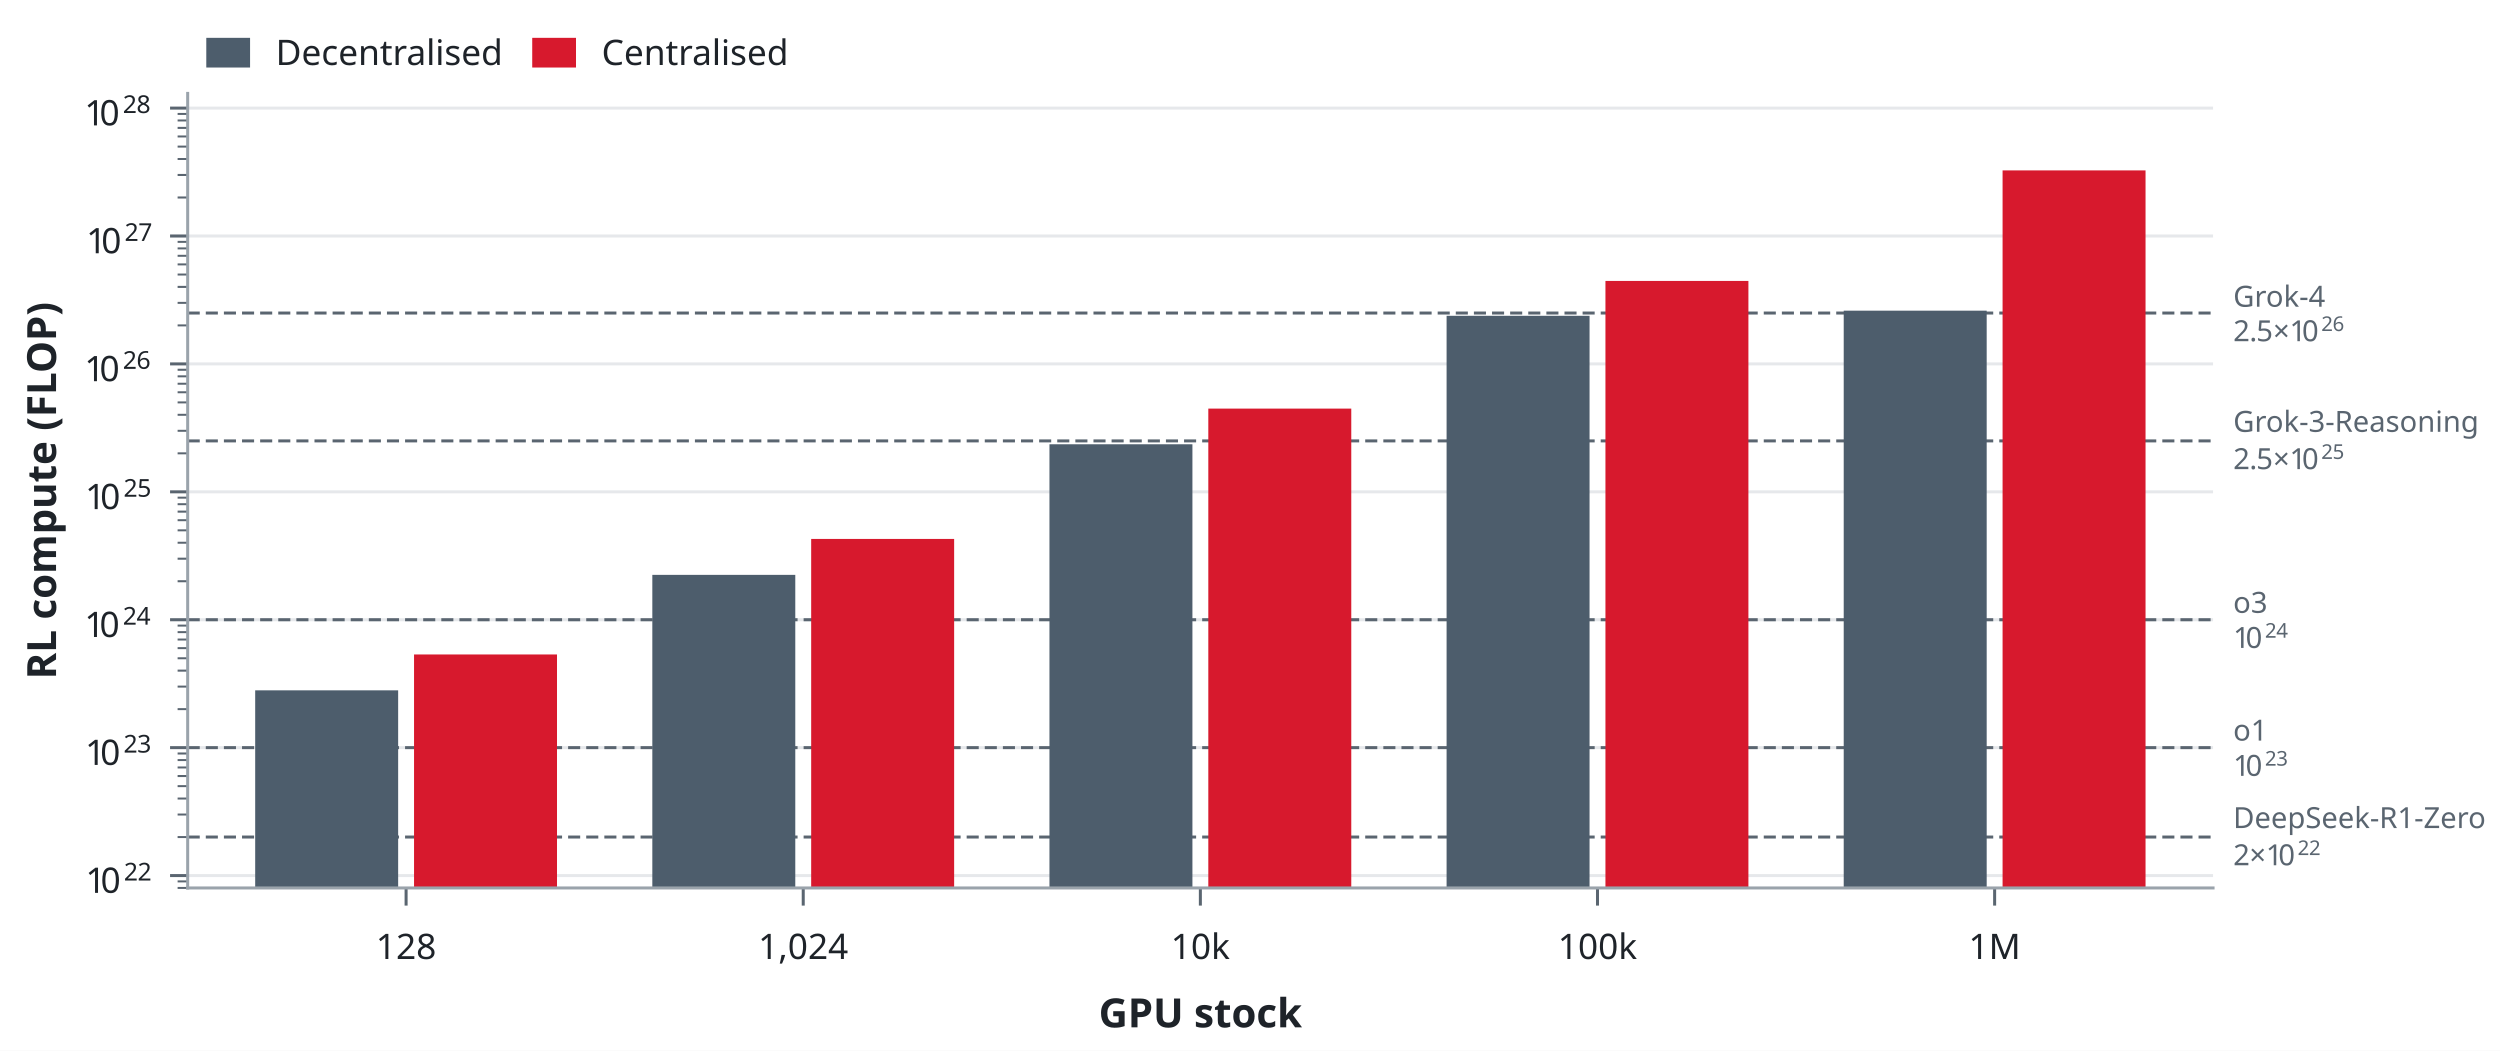
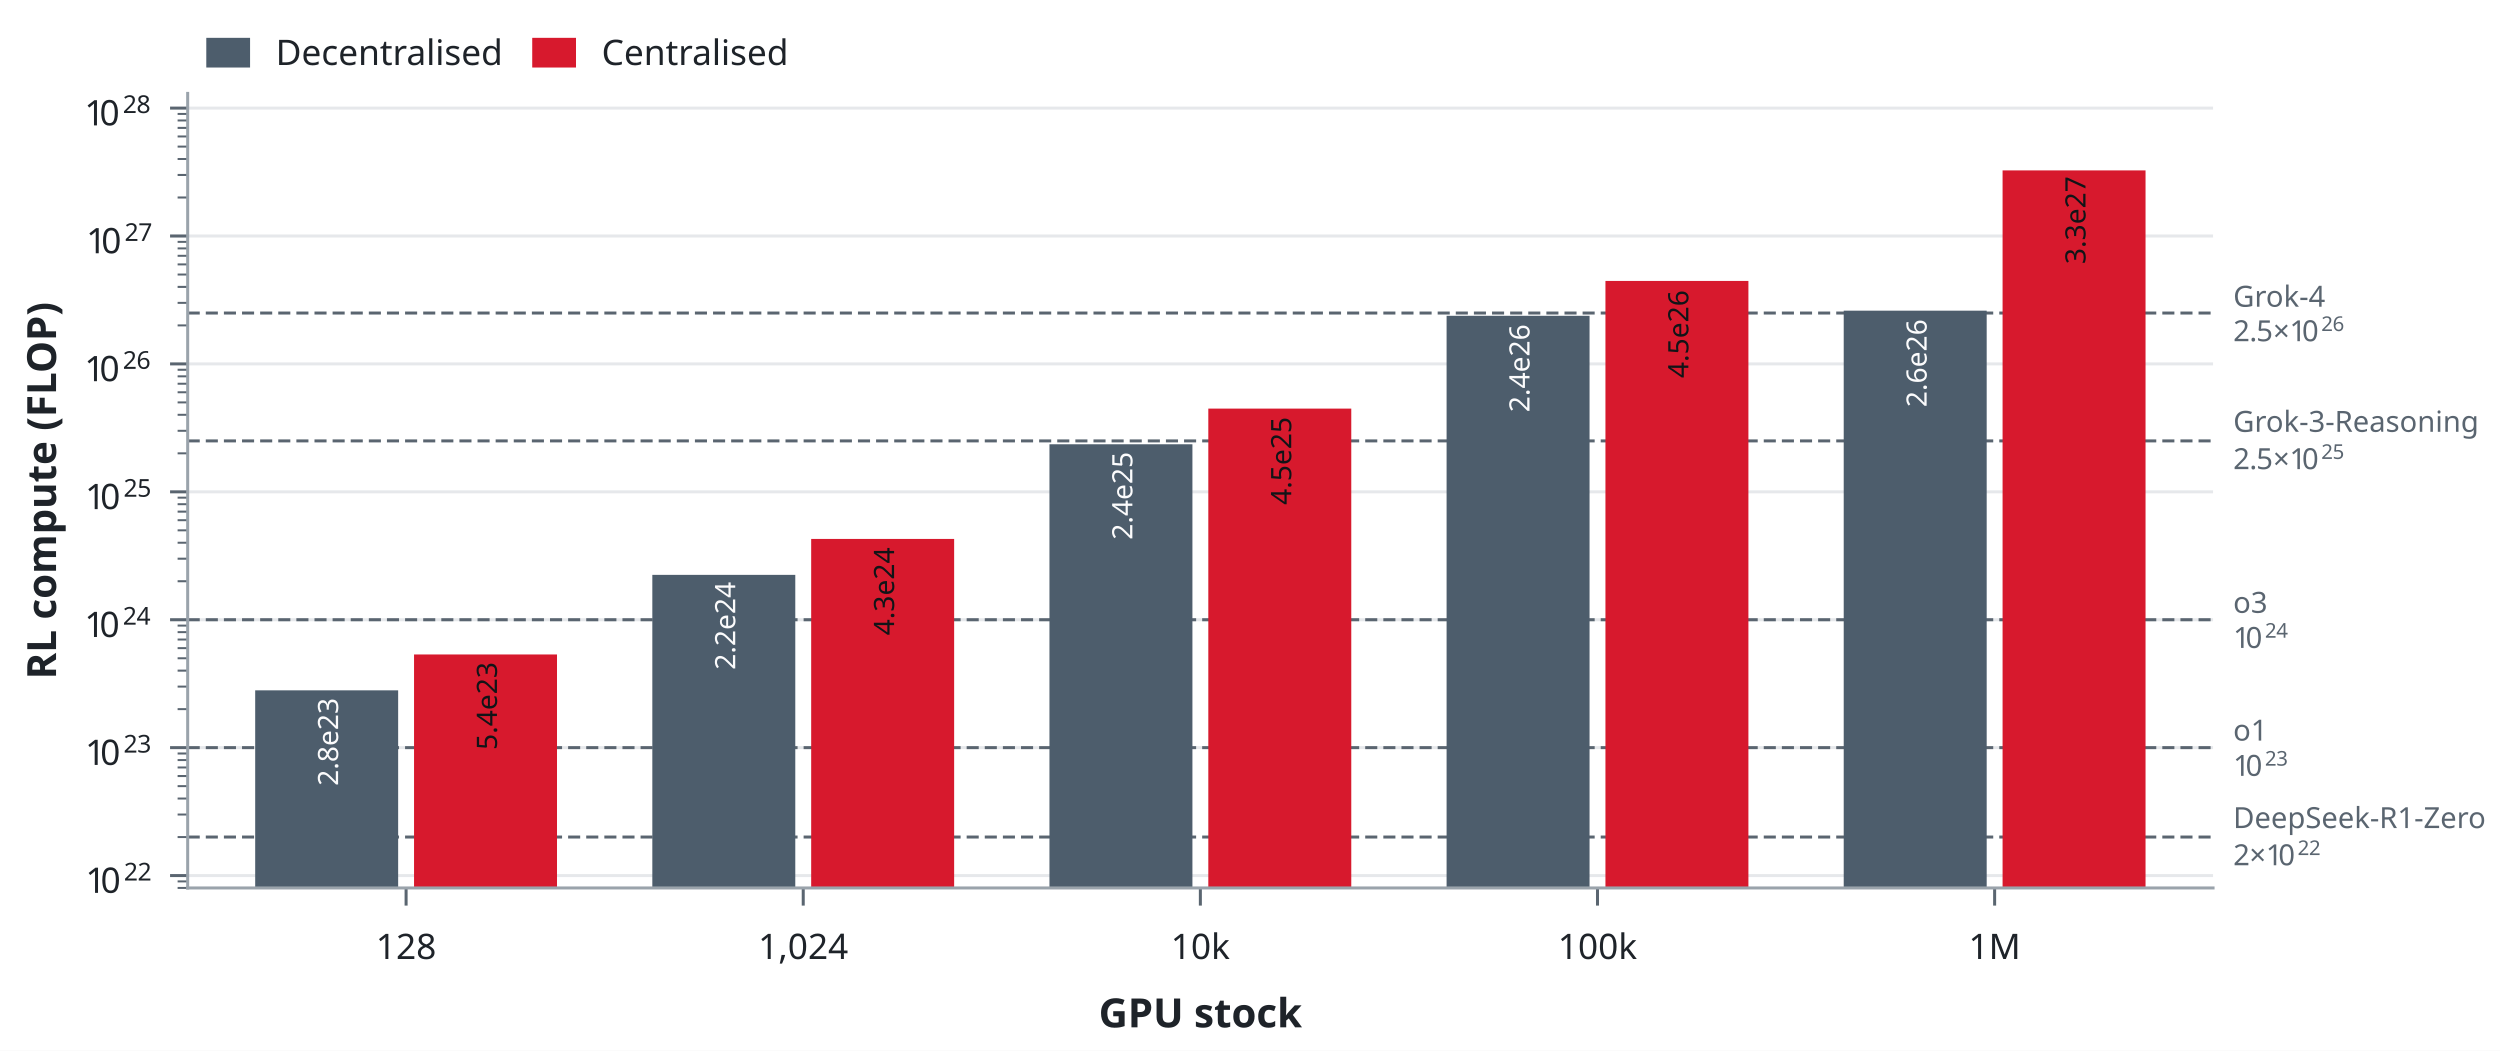
<svg xmlns="http://www.w3.org/2000/svg" xmlns:xlink="http://www.w3.org/1999/xlink" width="496.8pt" height="208.8pt" viewBox="0 0 496.8 208.8" version="1.1">
  <defs>
    <style type="text/css">*{stroke-linejoin: round; stroke-linecap: butt}</style>
  </defs>
  <g id="figure_1">
    <g id="patch_1">
      <path d="M 0 208.8  L 496.8 208.8  L 496.8 0  L 0 0  z " style="fill: #ffffff" />
    </g>
    <g id="axes_1">
      <g id="patch_2">
        <path d="M 37.294 176.455  L 439.778 176.455  L 439.778 18.561  L 37.294 18.561  z " style="fill: #ffffff" />
      </g>
      <g id="matplotlib.axis_1">
        <g id="xtick_1">
          <g id="line2d_1">
            <defs>
-               <path id="mcdc173c289" d="M 0 0  L 0 3.5  " style="stroke: #5a6570; stroke-width: 0.6" />
+               <path id="m041191e42d" d="M 0 0  L 0 3.5  " style="stroke: #5a6570; stroke-width: 0.6" />
            </defs>
            <g>
-               <use xlink:href="#mcdc173c289" x="80.699" y="176.455" style="fill: #5a6570; stroke: #5a6570; stroke-width: 0.6" />
+               <use xlink:href="#m041191e42d" x="80.699" y="176.455" style="fill: #5a6570; stroke: #5a6570; stroke-width: 0.6" />
            </g>
          </g>
          <g id="text_1">
            <text style="font-size: 7px; font-family: 'Commissioner'; text-anchor: middle; fill: #1e2329" x="80.699" y="190.574" transform="rotate(-0 80.69939 190.5738)">128</text>
          </g>
        </g>
        <g id="xtick_2">
          <g id="line2d_2">
            <g>
-               <use xlink:href="#mcdc173c289" x="159.618" y="176.455" style="fill: #5a6570; stroke: #5a6570; stroke-width: 0.6" />
+               <use xlink:href="#m041191e42d" x="159.618" y="176.455" style="fill: #5a6570; stroke: #5a6570; stroke-width: 0.6" />
            </g>
          </g>
          <g id="text_2">
            <text style="font-size: 7px; font-family: 'Commissioner'; text-anchor: middle; fill: #1e2329" x="159.618" y="190.574" transform="rotate(-0 159.6179 190.5738)">1,024</text>
          </g>
        </g>
        <g id="xtick_3">
          <g id="line2d_3">
            <g>
-               <use xlink:href="#mcdc173c289" x="238.536" y="176.455" style="fill: #5a6570; stroke: #5a6570; stroke-width: 0.6" />
+               <use xlink:href="#m041191e42d" x="238.536" y="176.455" style="fill: #5a6570; stroke: #5a6570; stroke-width: 0.6" />
            </g>
          </g>
          <g id="text_3">
            <text style="font-size: 7px; font-family: 'Commissioner'; text-anchor: middle; fill: #1e2329" x="238.536" y="190.574" transform="rotate(-0 238.5363 190.5738)">10k</text>
          </g>
        </g>
        <g id="xtick_4">
          <g id="line2d_4">
            <g>
-               <use xlink:href="#mcdc173c289" x="317.455" y="176.455" style="fill: #5a6570; stroke: #5a6570; stroke-width: 0.6" />
+               <use xlink:href="#m041191e42d" x="317.455" y="176.455" style="fill: #5a6570; stroke: #5a6570; stroke-width: 0.6" />
            </g>
          </g>
          <g id="text_4">
            <text style="font-size: 7px; font-family: 'Commissioner'; text-anchor: middle; fill: #1e2329" x="317.455" y="190.574" transform="rotate(-0 317.4548 190.5738)">100k</text>
          </g>
        </g>
        <g id="xtick_5">
          <g id="line2d_5">
            <g>
-               <use xlink:href="#mcdc173c289" x="396.373" y="176.455" style="fill: #5a6570; stroke: #5a6570; stroke-width: 0.6" />
+               <use xlink:href="#m041191e42d" x="396.373" y="176.455" style="fill: #5a6570; stroke: #5a6570; stroke-width: 0.6" />
            </g>
          </g>
          <g id="text_5">
            <text style="font-size: 7px; font-family: 'Commissioner'; text-anchor: middle; fill: #1e2329" x="396.373" y="190.574" transform="rotate(-0 396.3732 190.5738)">1M</text>
          </g>
        </g>
        <g id="text_6">
          <text style="font-weight: 600; font-size: 8px; font-family: 'Commissioner'; text-anchor: middle; fill: #1e2329" x="238.536" y="204.152" transform="rotate(-0 238.5363 204.1518)">GPU stock</text>
        </g>
      </g>
      <g id="matplotlib.axis_2">
        <g id="ytick_1">
          <g id="line2d_6">
-             <path d="M 37.294 173.991  L 439.778 173.991  " clip-path="url(#p02860ff32b)" style="fill: none; stroke: #e6e8eb; stroke-width: 0.6; stroke-linecap: square" />
+             <path d="M 37.294 173.991  L 439.778 173.991  " clip-path="url(#paea854c2e9)" style="fill: none; stroke: #e6e8eb; stroke-width: 0.6; stroke-linecap: square" />
          </g>
          <g id="line2d_7">
            <defs>
-               <path id="meb87b31a5f" d="M 0 0  L -3.5 0  " style="stroke: #5a6570; stroke-width: 0.6" />
+               <path id="mb589d0a893" d="M 0 0  L -3.5 0  " style="stroke: #5a6570; stroke-width: 0.6" />
            </defs>
            <g>
-               <use xlink:href="#meb87b31a5f" x="37.294" y="173.991" style="fill: #5a6570; stroke: #5a6570; stroke-width: 0.6" />
+               <use xlink:href="#mb589d0a893" x="37.294" y="173.991" style="fill: #5a6570; stroke: #5a6570; stroke-width: 0.6" />
            </g>
          </g>
          <g id="text_7">
            <g style="fill: #1e2329" transform="translate(16.99424 177.5509)">
              <text>
                <tspan x="0" y="-0.127" style="font-size: 7px; font-family: 'Commissioner'; fill: #1e2329">1</tspan>
                <tspan x="2.992" y="-0.127" style="font-size: 7px; font-family: 'Commissioner'; fill: #1e2329">0</tspan>
                <tspan x="7.621" y="-2.577" style="font-size: 4.9px; font-family: 'Commissioner'; fill: #1e2329">2</tspan>
                <tspan x="10.338" y="-2.577" style="font-size: 4.9px; font-family: 'Commissioner'; fill: #1e2329">2</tspan>
              </text>
            </g>
          </g>
        </g>
        <g id="ytick_2">
          <g id="line2d_8">
-             <path d="M 37.294 148.573  L 439.778 148.573  " clip-path="url(#p02860ff32b)" style="fill: none; stroke: #e6e8eb; stroke-width: 0.6; stroke-linecap: square" />
+             <path d="M 37.294 148.573  L 439.778 148.573  " clip-path="url(#paea854c2e9)" style="fill: none; stroke: #e6e8eb; stroke-width: 0.6; stroke-linecap: square" />
          </g>
          <g id="line2d_9">
            <g>
-               <use xlink:href="#meb87b31a5f" x="37.294" y="148.573" style="fill: #5a6570; stroke: #5a6570; stroke-width: 0.6" />
+               <use xlink:href="#mb589d0a893" x="37.294" y="148.573" style="fill: #5a6570; stroke: #5a6570; stroke-width: 0.6" />
            </g>
          </g>
          <g id="text_8">
            <g style="fill: #1e2329" transform="translate(16.92424 152.1322)">
              <text>
                <tspan x="0" y="-0.127" style="font-size: 7px; font-family: 'Commissioner'; fill: #1e2329">1</tspan>
                <tspan x="2.992" y="-0.127" style="font-size: 7px; font-family: 'Commissioner'; fill: #1e2329">0</tspan>
                <tspan x="7.621" y="-2.577" style="font-size: 4.9px; font-family: 'Commissioner'; fill: #1e2329">2</tspan>
                <tspan x="10.338" y="-2.577" style="font-size: 4.9px; font-family: 'Commissioner'; fill: #1e2329">3</tspan>
              </text>
            </g>
          </g>
        </g>
        <g id="ytick_3">
          <g id="line2d_10">
-             <path d="M 37.294 123.154  L 439.778 123.154  " clip-path="url(#p02860ff32b)" style="fill: none; stroke: #e6e8eb; stroke-width: 0.6; stroke-linecap: square" />
+             <path d="M 37.294 123.154  L 439.778 123.154  " clip-path="url(#paea854c2e9)" style="fill: none; stroke: #e6e8eb; stroke-width: 0.6; stroke-linecap: square" />
          </g>
          <g id="line2d_11">
            <g>
-               <use xlink:href="#meb87b31a5f" x="37.294" y="123.154" style="fill: #5a6570; stroke: #5a6570; stroke-width: 0.6" />
+               <use xlink:href="#mb589d0a893" x="37.294" y="123.154" style="fill: #5a6570; stroke: #5a6570; stroke-width: 0.6" />
            </g>
          </g>
          <g id="text_9">
            <g style="fill: #1e2329" transform="translate(16.78424 126.7135)">
              <text>
                <tspan x="0" y="-0.127" style="font-size: 7px; font-family: 'Commissioner'; fill: #1e2329">1</tspan>
                <tspan x="2.992" y="-0.127" style="font-size: 7px; font-family: 'Commissioner'; fill: #1e2329">0</tspan>
                <tspan x="7.621" y="-2.577" style="font-size: 4.9px; font-family: 'Commissioner'; fill: #1e2329">2</tspan>
                <tspan x="10.338" y="-2.577" style="font-size: 4.9px; font-family: 'Commissioner'; fill: #1e2329">4</tspan>
              </text>
            </g>
          </g>
        </g>
        <g id="ytick_4">
          <g id="line2d_12">
-             <path d="M 37.294 97.735  L 439.778 97.735  " clip-path="url(#p02860ff32b)" style="fill: none; stroke: #e6e8eb; stroke-width: 0.6; stroke-linecap: square" />
+             <path d="M 37.294 97.735  L 439.778 97.735  " clip-path="url(#paea854c2e9)" style="fill: none; stroke: #e6e8eb; stroke-width: 0.6; stroke-linecap: square" />
          </g>
          <g id="line2d_13">
            <g>
-               <use xlink:href="#meb87b31a5f" x="37.294" y="97.735" style="fill: #5a6570; stroke: #5a6570; stroke-width: 0.6" />
+               <use xlink:href="#mb589d0a893" x="37.294" y="97.735" style="fill: #5a6570; stroke: #5a6570; stroke-width: 0.6" />
            </g>
          </g>
          <g id="text_10">
            <g style="fill: #1e2329" transform="translate(16.92424 101.2947)">
              <text>
                <tspan x="0" y="-0.127" style="font-size: 7px; font-family: 'Commissioner'; fill: #1e2329">1</tspan>
                <tspan x="2.992" y="-0.127" style="font-size: 7px; font-family: 'Commissioner'; fill: #1e2329">0</tspan>
                <tspan x="7.621" y="-2.577" style="font-size: 4.9px; font-family: 'Commissioner'; fill: #1e2329">2</tspan>
                <tspan x="10.338" y="-2.577" style="font-size: 4.9px; font-family: 'Commissioner'; fill: #1e2329">5</tspan>
              </text>
            </g>
          </g>
        </g>
        <g id="ytick_5">
          <g id="line2d_14">
-             <path d="M 37.294 72.317  L 439.778 72.317  " clip-path="url(#p02860ff32b)" style="fill: none; stroke: #e6e8eb; stroke-width: 0.6; stroke-linecap: square" />
+             <path d="M 37.294 72.317  L 439.778 72.317  " clip-path="url(#paea854c2e9)" style="fill: none; stroke: #e6e8eb; stroke-width: 0.6; stroke-linecap: square" />
          </g>
          <g id="line2d_15">
            <g>
-               <use xlink:href="#meb87b31a5f" x="37.294" y="72.317" style="fill: #5a6570; stroke: #5a6570; stroke-width: 0.6" />
+               <use xlink:href="#mb589d0a893" x="37.294" y="72.317" style="fill: #5a6570; stroke: #5a6570; stroke-width: 0.6" />
            </g>
          </g>
          <g id="text_11">
            <g style="fill: #1e2329" transform="translate(16.78424 75.87602)">
              <text>
                <tspan x="0" y="-0.127" style="font-size: 7px; font-family: 'Commissioner'; fill: #1e2329">1</tspan>
                <tspan x="2.992" y="-0.127" style="font-size: 7px; font-family: 'Commissioner'; fill: #1e2329">0</tspan>
                <tspan x="7.621" y="-2.577" style="font-size: 4.9px; font-family: 'Commissioner'; fill: #1e2329">2</tspan>
                <tspan x="10.338" y="-2.577" style="font-size: 4.9px; font-family: 'Commissioner'; fill: #1e2329">6</tspan>
              </text>
            </g>
          </g>
        </g>
        <g id="ytick_6">
          <g id="line2d_16">
-             <path d="M 37.294 46.898  L 439.778 46.898  " clip-path="url(#p02860ff32b)" style="fill: none; stroke: #e6e8eb; stroke-width: 0.6; stroke-linecap: square" />
+             <path d="M 37.294 46.898  L 439.778 46.898  " clip-path="url(#paea854c2e9)" style="fill: none; stroke: #e6e8eb; stroke-width: 0.6; stroke-linecap: square" />
          </g>
          <g id="line2d_17">
            <g>
-               <use xlink:href="#meb87b31a5f" x="37.294" y="46.898" style="fill: #5a6570; stroke: #5a6570; stroke-width: 0.6" />
+               <use xlink:href="#mb589d0a893" x="37.294" y="46.898" style="fill: #5a6570; stroke: #5a6570; stroke-width: 0.6" />
            </g>
          </g>
          <g id="text_12">
            <g style="fill: #1e2329" transform="translate(17.13424 50.45729)">
              <text>
                <tspan x="0" y="-0.127" style="font-size: 7px; font-family: 'Commissioner'; fill: #1e2329">1</tspan>
                <tspan x="2.992" y="-0.127" style="font-size: 7px; font-family: 'Commissioner'; fill: #1e2329">0</tspan>
                <tspan x="7.621" y="-2.577" style="font-size: 4.9px; font-family: 'Commissioner'; fill: #1e2329">2</tspan>
                <tspan x="10.338" y="-2.577" style="font-size: 4.9px; font-family: 'Commissioner'; fill: #1e2329">7</tspan>
              </text>
            </g>
          </g>
        </g>
        <g id="ytick_7">
          <g id="line2d_18">
-             <path d="M 37.294 21.479  L 439.778 21.479  " clip-path="url(#p02860ff32b)" style="fill: none; stroke: #e6e8eb; stroke-width: 0.6; stroke-linecap: square" />
+             <path d="M 37.294 21.479  L 439.778 21.479  " clip-path="url(#paea854c2e9)" style="fill: none; stroke: #e6e8eb; stroke-width: 0.6; stroke-linecap: square" />
          </g>
          <g id="line2d_19">
            <g>
-               <use xlink:href="#meb87b31a5f" x="37.294" y="21.479" style="fill: #5a6570; stroke: #5a6570; stroke-width: 0.6" />
+               <use xlink:href="#mb589d0a893" x="37.294" y="21.479" style="fill: #5a6570; stroke: #5a6570; stroke-width: 0.6" />
            </g>
          </g>
          <g id="text_13">
            <g style="fill: #1e2329" transform="translate(16.78424 25.03857)">
              <text>
                <tspan x="0" y="-0.127" style="font-size: 7px; font-family: 'Commissioner'; fill: #1e2329">1</tspan>
                <tspan x="2.992" y="-0.127" style="font-size: 7px; font-family: 'Commissioner'; fill: #1e2329">0</tspan>
                <tspan x="7.621" y="-2.577" style="font-size: 4.9px; font-family: 'Commissioner'; fill: #1e2329">2</tspan>
                <tspan x="10.338" y="-2.577" style="font-size: 4.9px; font-family: 'Commissioner'; fill: #1e2329">8</tspan>
              </text>
            </g>
          </g>
        </g>
        <g id="ytick_8">
          <g id="line2d_20">
            <defs>
-               <path id="m995009074b" d="M 0 0  L -2 0  " style="stroke: #5a6570; stroke-width: 0.4" />
+               <path id="m2e34b2e424" d="M 0 0  L -2 0  " style="stroke: #5a6570; stroke-width: 0.4" />
            </defs>
            <g>
-               <use xlink:href="#m995009074b" x="37.294" y="176.455" style="fill: #5a6570; stroke: #5a6570; stroke-width: 0.4" />
+               <use xlink:href="#m2e34b2e424" x="37.294" y="176.455" style="fill: #5a6570; stroke: #5a6570; stroke-width: 0.4" />
            </g>
          </g>
        </g>
        <g id="ytick_9">
          <g id="line2d_21">
            <g>
-               <use xlink:href="#m995009074b" x="37.294" y="175.155" style="fill: #5a6570; stroke: #5a6570; stroke-width: 0.4" />
+               <use xlink:href="#m2e34b2e424" x="37.294" y="175.155" style="fill: #5a6570; stroke: #5a6570; stroke-width: 0.4" />
            </g>
          </g>
        </g>
        <g id="ytick_10">
          <g id="line2d_22">
            <g>
-               <use xlink:href="#m995009074b" x="37.294" y="166.34" style="fill: #5a6570; stroke: #5a6570; stroke-width: 0.4" />
+               <use xlink:href="#m2e34b2e424" x="37.294" y="166.34" style="fill: #5a6570; stroke: #5a6570; stroke-width: 0.4" />
            </g>
          </g>
        </g>
        <g id="ytick_11">
          <g id="line2d_23">
            <g>
-               <use xlink:href="#m995009074b" x="37.294" y="161.864" style="fill: #5a6570; stroke: #5a6570; stroke-width: 0.4" />
+               <use xlink:href="#m2e34b2e424" x="37.294" y="161.864" style="fill: #5a6570; stroke: #5a6570; stroke-width: 0.4" />
            </g>
          </g>
        </g>
        <g id="ytick_12">
          <g id="line2d_24">
            <g>
-               <use xlink:href="#m995009074b" x="37.294" y="158.688" style="fill: #5a6570; stroke: #5a6570; stroke-width: 0.4" />
+               <use xlink:href="#m2e34b2e424" x="37.294" y="158.688" style="fill: #5a6570; stroke: #5a6570; stroke-width: 0.4" />
            </g>
          </g>
        </g>
        <g id="ytick_13">
          <g id="line2d_25">
            <g>
-               <use xlink:href="#m995009074b" x="37.294" y="156.225" style="fill: #5a6570; stroke: #5a6570; stroke-width: 0.4" />
+               <use xlink:href="#m2e34b2e424" x="37.294" y="156.225" style="fill: #5a6570; stroke: #5a6570; stroke-width: 0.4" />
            </g>
          </g>
        </g>
        <g id="ytick_14">
          <g id="line2d_26">
            <g>
-               <use xlink:href="#m995009074b" x="37.294" y="154.212" style="fill: #5a6570; stroke: #5a6570; stroke-width: 0.4" />
+               <use xlink:href="#m2e34b2e424" x="37.294" y="154.212" style="fill: #5a6570; stroke: #5a6570; stroke-width: 0.4" />
            </g>
          </g>
        </g>
        <g id="ytick_15">
          <g id="line2d_27">
            <g>
-               <use xlink:href="#m995009074b" x="37.294" y="152.51" style="fill: #5a6570; stroke: #5a6570; stroke-width: 0.4" />
+               <use xlink:href="#m2e34b2e424" x="37.294" y="152.51" style="fill: #5a6570; stroke: #5a6570; stroke-width: 0.4" />
            </g>
          </g>
        </g>
        <g id="ytick_16">
          <g id="line2d_28">
            <g>
-               <use xlink:href="#m995009074b" x="37.294" y="151.036" style="fill: #5a6570; stroke: #5a6570; stroke-width: 0.4" />
+               <use xlink:href="#m2e34b2e424" x="37.294" y="151.036" style="fill: #5a6570; stroke: #5a6570; stroke-width: 0.4" />
            </g>
          </g>
        </g>
        <g id="ytick_17">
          <g id="line2d_29">
            <g>
-               <use xlink:href="#m995009074b" x="37.294" y="149.736" style="fill: #5a6570; stroke: #5a6570; stroke-width: 0.4" />
+               <use xlink:href="#m2e34b2e424" x="37.294" y="149.736" style="fill: #5a6570; stroke: #5a6570; stroke-width: 0.4" />
            </g>
          </g>
        </g>
        <g id="ytick_18">
          <g id="line2d_30">
            <g>
-               <use xlink:href="#m995009074b" x="37.294" y="140.921" style="fill: #5a6570; stroke: #5a6570; stroke-width: 0.4" />
+               <use xlink:href="#m2e34b2e424" x="37.294" y="140.921" style="fill: #5a6570; stroke: #5a6570; stroke-width: 0.4" />
            </g>
          </g>
        </g>
        <g id="ytick_19">
          <g id="line2d_31">
            <g>
-               <use xlink:href="#m995009074b" x="37.294" y="136.445" style="fill: #5a6570; stroke: #5a6570; stroke-width: 0.4" />
+               <use xlink:href="#m2e34b2e424" x="37.294" y="136.445" style="fill: #5a6570; stroke: #5a6570; stroke-width: 0.4" />
            </g>
          </g>
        </g>
        <g id="ytick_20">
          <g id="line2d_32">
            <g>
-               <use xlink:href="#m995009074b" x="37.294" y="133.269" style="fill: #5a6570; stroke: #5a6570; stroke-width: 0.4" />
+               <use xlink:href="#m2e34b2e424" x="37.294" y="133.269" style="fill: #5a6570; stroke: #5a6570; stroke-width: 0.4" />
            </g>
          </g>
        </g>
        <g id="ytick_21">
          <g id="line2d_33">
            <g>
-               <use xlink:href="#m995009074b" x="37.294" y="130.806" style="fill: #5a6570; stroke: #5a6570; stroke-width: 0.4" />
+               <use xlink:href="#m2e34b2e424" x="37.294" y="130.806" style="fill: #5a6570; stroke: #5a6570; stroke-width: 0.4" />
            </g>
          </g>
        </g>
        <g id="ytick_22">
          <g id="line2d_34">
            <g>
-               <use xlink:href="#m995009074b" x="37.294" y="128.793" style="fill: #5a6570; stroke: #5a6570; stroke-width: 0.4" />
+               <use xlink:href="#m2e34b2e424" x="37.294" y="128.793" style="fill: #5a6570; stroke: #5a6570; stroke-width: 0.4" />
            </g>
          </g>
        </g>
        <g id="ytick_23">
          <g id="line2d_35">
            <g>
-               <use xlink:href="#m995009074b" x="37.294" y="127.091" style="fill: #5a6570; stroke: #5a6570; stroke-width: 0.4" />
+               <use xlink:href="#m2e34b2e424" x="37.294" y="127.091" style="fill: #5a6570; stroke: #5a6570; stroke-width: 0.4" />
            </g>
          </g>
        </g>
        <g id="ytick_24">
          <g id="line2d_36">
            <g>
-               <use xlink:href="#m995009074b" x="37.294" y="125.617" style="fill: #5a6570; stroke: #5a6570; stroke-width: 0.4" />
+               <use xlink:href="#m2e34b2e424" x="37.294" y="125.617" style="fill: #5a6570; stroke: #5a6570; stroke-width: 0.4" />
            </g>
          </g>
        </g>
        <g id="ytick_25">
          <g id="line2d_37">
            <g>
-               <use xlink:href="#m995009074b" x="37.294" y="124.317" style="fill: #5a6570; stroke: #5a6570; stroke-width: 0.4" />
+               <use xlink:href="#m2e34b2e424" x="37.294" y="124.317" style="fill: #5a6570; stroke: #5a6570; stroke-width: 0.4" />
            </g>
          </g>
        </g>
        <g id="ytick_26">
          <g id="line2d_38">
            <g>
-               <use xlink:href="#m995009074b" x="37.294" y="115.502" style="fill: #5a6570; stroke: #5a6570; stroke-width: 0.4" />
+               <use xlink:href="#m2e34b2e424" x="37.294" y="115.502" style="fill: #5a6570; stroke: #5a6570; stroke-width: 0.4" />
            </g>
          </g>
        </g>
        <g id="ytick_27">
          <g id="line2d_39">
            <g>
-               <use xlink:href="#m995009074b" x="37.294" y="111.026" style="fill: #5a6570; stroke: #5a6570; stroke-width: 0.4" />
+               <use xlink:href="#m2e34b2e424" x="37.294" y="111.026" style="fill: #5a6570; stroke: #5a6570; stroke-width: 0.4" />
            </g>
          </g>
        </g>
        <g id="ytick_28">
          <g id="line2d_40">
            <g>
-               <use xlink:href="#m995009074b" x="37.294" y="107.85" style="fill: #5a6570; stroke: #5a6570; stroke-width: 0.4" />
+               <use xlink:href="#m2e34b2e424" x="37.294" y="107.85" style="fill: #5a6570; stroke: #5a6570; stroke-width: 0.4" />
            </g>
          </g>
        </g>
        <g id="ytick_29">
          <g id="line2d_41">
            <g>
-               <use xlink:href="#m995009074b" x="37.294" y="105.387" style="fill: #5a6570; stroke: #5a6570; stroke-width: 0.4" />
+               <use xlink:href="#m2e34b2e424" x="37.294" y="105.387" style="fill: #5a6570; stroke: #5a6570; stroke-width: 0.4" />
            </g>
          </g>
        </g>
        <g id="ytick_30">
          <g id="line2d_42">
            <g>
-               <use xlink:href="#m995009074b" x="37.294" y="103.374" style="fill: #5a6570; stroke: #5a6570; stroke-width: 0.4" />
+               <use xlink:href="#m2e34b2e424" x="37.294" y="103.374" style="fill: #5a6570; stroke: #5a6570; stroke-width: 0.4" />
            </g>
          </g>
        </g>
        <g id="ytick_31">
          <g id="line2d_43">
            <g>
-               <use xlink:href="#m995009074b" x="37.294" y="101.673" style="fill: #5a6570; stroke: #5a6570; stroke-width: 0.4" />
+               <use xlink:href="#m2e34b2e424" x="37.294" y="101.673" style="fill: #5a6570; stroke: #5a6570; stroke-width: 0.4" />
            </g>
          </g>
        </g>
        <g id="ytick_32">
          <g id="line2d_44">
            <g>
-               <use xlink:href="#m995009074b" x="37.294" y="100.199" style="fill: #5a6570; stroke: #5a6570; stroke-width: 0.4" />
+               <use xlink:href="#m2e34b2e424" x="37.294" y="100.199" style="fill: #5a6570; stroke: #5a6570; stroke-width: 0.4" />
            </g>
          </g>
        </g>
        <g id="ytick_33">
          <g id="line2d_45">
            <g>
-               <use xlink:href="#m995009074b" x="37.294" y="98.898" style="fill: #5a6570; stroke: #5a6570; stroke-width: 0.4" />
+               <use xlink:href="#m2e34b2e424" x="37.294" y="98.898" style="fill: #5a6570; stroke: #5a6570; stroke-width: 0.4" />
            </g>
          </g>
        </g>
        <g id="ytick_34">
          <g id="line2d_46">
            <g>
-               <use xlink:href="#m995009074b" x="37.294" y="90.083" style="fill: #5a6570; stroke: #5a6570; stroke-width: 0.4" />
+               <use xlink:href="#m2e34b2e424" x="37.294" y="90.083" style="fill: #5a6570; stroke: #5a6570; stroke-width: 0.4" />
            </g>
          </g>
        </g>
        <g id="ytick_35">
          <g id="line2d_47">
            <g>
-               <use xlink:href="#m995009074b" x="37.294" y="85.607" style="fill: #5a6570; stroke: #5a6570; stroke-width: 0.4" />
+               <use xlink:href="#m2e34b2e424" x="37.294" y="85.607" style="fill: #5a6570; stroke: #5a6570; stroke-width: 0.4" />
            </g>
          </g>
        </g>
        <g id="ytick_36">
          <g id="line2d_48">
            <g>
-               <use xlink:href="#m995009074b" x="37.294" y="82.432" style="fill: #5a6570; stroke: #5a6570; stroke-width: 0.4" />
+               <use xlink:href="#m2e34b2e424" x="37.294" y="82.432" style="fill: #5a6570; stroke: #5a6570; stroke-width: 0.4" />
            </g>
          </g>
        </g>
        <g id="ytick_37">
          <g id="line2d_49">
            <g>
-               <use xlink:href="#m995009074b" x="37.294" y="79.968" style="fill: #5a6570; stroke: #5a6570; stroke-width: 0.4" />
+               <use xlink:href="#m2e34b2e424" x="37.294" y="79.968" style="fill: #5a6570; stroke: #5a6570; stroke-width: 0.4" />
            </g>
          </g>
        </g>
        <g id="ytick_38">
          <g id="line2d_50">
            <g>
-               <use xlink:href="#m995009074b" x="37.294" y="77.956" style="fill: #5a6570; stroke: #5a6570; stroke-width: 0.4" />
+               <use xlink:href="#m2e34b2e424" x="37.294" y="77.956" style="fill: #5a6570; stroke: #5a6570; stroke-width: 0.4" />
            </g>
          </g>
        </g>
        <g id="ytick_39">
          <g id="line2d_51">
            <g>
-               <use xlink:href="#m995009074b" x="37.294" y="76.254" style="fill: #5a6570; stroke: #5a6570; stroke-width: 0.4" />
+               <use xlink:href="#m2e34b2e424" x="37.294" y="76.254" style="fill: #5a6570; stroke: #5a6570; stroke-width: 0.4" />
            </g>
          </g>
        </g>
        <g id="ytick_40">
          <g id="line2d_52">
            <g>
-               <use xlink:href="#m995009074b" x="37.294" y="74.78" style="fill: #5a6570; stroke: #5a6570; stroke-width: 0.4" />
+               <use xlink:href="#m2e34b2e424" x="37.294" y="74.78" style="fill: #5a6570; stroke: #5a6570; stroke-width: 0.4" />
            </g>
          </g>
        </g>
        <g id="ytick_41">
          <g id="line2d_53">
            <g>
-               <use xlink:href="#m995009074b" x="37.294" y="73.48" style="fill: #5a6570; stroke: #5a6570; stroke-width: 0.4" />
+               <use xlink:href="#m2e34b2e424" x="37.294" y="73.48" style="fill: #5a6570; stroke: #5a6570; stroke-width: 0.4" />
            </g>
          </g>
        </g>
        <g id="ytick_42">
          <g id="line2d_54">
            <g>
-               <use xlink:href="#m995009074b" x="37.294" y="64.665" style="fill: #5a6570; stroke: #5a6570; stroke-width: 0.4" />
+               <use xlink:href="#m2e34b2e424" x="37.294" y="64.665" style="fill: #5a6570; stroke: #5a6570; stroke-width: 0.4" />
            </g>
          </g>
        </g>
        <g id="ytick_43">
          <g id="line2d_55">
            <g>
-               <use xlink:href="#m995009074b" x="37.294" y="60.189" style="fill: #5a6570; stroke: #5a6570; stroke-width: 0.4" />
+               <use xlink:href="#m2e34b2e424" x="37.294" y="60.189" style="fill: #5a6570; stroke: #5a6570; stroke-width: 0.4" />
            </g>
          </g>
        </g>
        <g id="ytick_44">
          <g id="line2d_56">
            <g>
-               <use xlink:href="#m995009074b" x="37.294" y="57.013" style="fill: #5a6570; stroke: #5a6570; stroke-width: 0.4" />
+               <use xlink:href="#m2e34b2e424" x="37.294" y="57.013" style="fill: #5a6570; stroke: #5a6570; stroke-width: 0.4" />
            </g>
          </g>
        </g>
        <g id="ytick_45">
          <g id="line2d_57">
            <g>
-               <use xlink:href="#m995009074b" x="37.294" y="54.55" style="fill: #5a6570; stroke: #5a6570; stroke-width: 0.4" />
+               <use xlink:href="#m2e34b2e424" x="37.294" y="54.55" style="fill: #5a6570; stroke: #5a6570; stroke-width: 0.4" />
            </g>
          </g>
        </g>
        <g id="ytick_46">
          <g id="line2d_58">
            <g>
-               <use xlink:href="#m995009074b" x="37.294" y="52.537" style="fill: #5a6570; stroke: #5a6570; stroke-width: 0.4" />
+               <use xlink:href="#m2e34b2e424" x="37.294" y="52.537" style="fill: #5a6570; stroke: #5a6570; stroke-width: 0.4" />
            </g>
          </g>
        </g>
        <g id="ytick_47">
          <g id="line2d_59">
            <g>
-               <use xlink:href="#m995009074b" x="37.294" y="50.835" style="fill: #5a6570; stroke: #5a6570; stroke-width: 0.4" />
+               <use xlink:href="#m2e34b2e424" x="37.294" y="50.835" style="fill: #5a6570; stroke: #5a6570; stroke-width: 0.4" />
            </g>
          </g>
        </g>
        <g id="ytick_48">
          <g id="line2d_60">
            <g>
-               <use xlink:href="#m995009074b" x="37.294" y="49.361" style="fill: #5a6570; stroke: #5a6570; stroke-width: 0.4" />
+               <use xlink:href="#m2e34b2e424" x="37.294" y="49.361" style="fill: #5a6570; stroke: #5a6570; stroke-width: 0.4" />
            </g>
          </g>
        </g>
        <g id="ytick_49">
          <g id="line2d_61">
            <g>
-               <use xlink:href="#m995009074b" x="37.294" y="48.061" style="fill: #5a6570; stroke: #5a6570; stroke-width: 0.4" />
+               <use xlink:href="#m2e34b2e424" x="37.294" y="48.061" style="fill: #5a6570; stroke: #5a6570; stroke-width: 0.4" />
            </g>
          </g>
        </g>
        <g id="ytick_50">
          <g id="line2d_62">
            <g>
-               <use xlink:href="#m995009074b" x="37.294" y="39.246" style="fill: #5a6570; stroke: #5a6570; stroke-width: 0.4" />
+               <use xlink:href="#m2e34b2e424" x="37.294" y="39.246" style="fill: #5a6570; stroke: #5a6570; stroke-width: 0.4" />
            </g>
          </g>
        </g>
        <g id="ytick_51">
          <g id="line2d_63">
            <g>
-               <use xlink:href="#m995009074b" x="37.294" y="34.77" style="fill: #5a6570; stroke: #5a6570; stroke-width: 0.4" />
+               <use xlink:href="#m2e34b2e424" x="37.294" y="34.77" style="fill: #5a6570; stroke: #5a6570; stroke-width: 0.4" />
            </g>
          </g>
        </g>
        <g id="ytick_52">
          <g id="line2d_64">
            <g>
-               <use xlink:href="#m995009074b" x="37.294" y="31.594" style="fill: #5a6570; stroke: #5a6570; stroke-width: 0.4" />
+               <use xlink:href="#m2e34b2e424" x="37.294" y="31.594" style="fill: #5a6570; stroke: #5a6570; stroke-width: 0.4" />
            </g>
          </g>
        </g>
        <g id="ytick_53">
          <g id="line2d_65">
            <g>
-               <use xlink:href="#m995009074b" x="37.294" y="29.131" style="fill: #5a6570; stroke: #5a6570; stroke-width: 0.4" />
+               <use xlink:href="#m2e34b2e424" x="37.294" y="29.131" style="fill: #5a6570; stroke: #5a6570; stroke-width: 0.4" />
            </g>
          </g>
        </g>
        <g id="ytick_54">
          <g id="line2d_66">
            <g>
-               <use xlink:href="#m995009074b" x="37.294" y="27.118" style="fill: #5a6570; stroke: #5a6570; stroke-width: 0.4" />
+               <use xlink:href="#m2e34b2e424" x="37.294" y="27.118" style="fill: #5a6570; stroke: #5a6570; stroke-width: 0.4" />
            </g>
          </g>
        </g>
        <g id="ytick_55">
          <g id="line2d_67">
            <g>
-               <use xlink:href="#m995009074b" x="37.294" y="25.416" style="fill: #5a6570; stroke: #5a6570; stroke-width: 0.4" />
+               <use xlink:href="#m2e34b2e424" x="37.294" y="25.416" style="fill: #5a6570; stroke: #5a6570; stroke-width: 0.4" />
            </g>
          </g>
        </g>
        <g id="ytick_56">
          <g id="line2d_68">
            <g>
-               <use xlink:href="#m995009074b" x="37.294" y="23.942" style="fill: #5a6570; stroke: #5a6570; stroke-width: 0.4" />
+               <use xlink:href="#m2e34b2e424" x="37.294" y="23.942" style="fill: #5a6570; stroke: #5a6570; stroke-width: 0.4" />
            </g>
          </g>
        </g>
        <g id="ytick_57">
          <g id="line2d_69">
            <g>
-               <use xlink:href="#m995009074b" x="37.294" y="22.642" style="fill: #5a6570; stroke: #5a6570; stroke-width: 0.4" />
+               <use xlink:href="#m2e34b2e424" x="37.294" y="22.642" style="fill: #5a6570; stroke: #5a6570; stroke-width: 0.4" />
            </g>
          </g>
        </g>
        <g id="text_14">
          <text style="font-weight: 600; font-size: 8px; font-family: 'Commissioner'; text-anchor: middle; fill: #1e2329" x="11.136" y="97.508" transform="rotate(-90 11.13624 97.508)">RL compute (FLOP)</text>
        </g>
      </g>
      <g id="line2d_70">
-         <path d="M 37.294 166.34  L 439.778 166.34  " clip-path="url(#p02860ff32b)" style="fill: none; stroke-dasharray: 2.4,1.2; stroke-dashoffset: 0; stroke: #5a6570; stroke-width: 0.6" />
+         <path d="M 37.294 166.34  L 439.778 166.34  " clip-path="url(#paea854c2e9)" style="fill: none; stroke-dasharray: 2.4,1.2; stroke-dashoffset: 0; stroke: #5a6570; stroke-width: 0.6" />
      </g>
      <g id="line2d_71">
-         <path d="M 37.294 148.573  L 439.778 148.573  " clip-path="url(#p02860ff32b)" style="fill: none; stroke-dasharray: 2.4,1.2; stroke-dashoffset: 0; stroke: #5a6570; stroke-width: 0.6" />
+         <path d="M 37.294 148.573  L 439.778 148.573  " clip-path="url(#paea854c2e9)" style="fill: none; stroke-dasharray: 2.4,1.2; stroke-dashoffset: 0; stroke: #5a6570; stroke-width: 0.6" />
      </g>
      <g id="line2d_72">
-         <path d="M 37.294 123.154  L 439.778 123.154  " clip-path="url(#p02860ff32b)" style="fill: none; stroke-dasharray: 2.4,1.2; stroke-dashoffset: 0; stroke: #5a6570; stroke-width: 0.6" />
+         <path d="M 37.294 123.154  L 439.778 123.154  " clip-path="url(#paea854c2e9)" style="fill: none; stroke-dasharray: 2.4,1.2; stroke-dashoffset: 0; stroke: #5a6570; stroke-width: 0.6" />
      </g>
      <g id="line2d_73">
-         <path d="M 37.294 87.62  L 439.778 87.62  " clip-path="url(#p02860ff32b)" style="fill: none; stroke-dasharray: 2.4,1.2; stroke-dashoffset: 0; stroke: #5a6570; stroke-width: 0.6" />
+         <path d="M 37.294 87.62  L 439.778 87.62  " clip-path="url(#paea854c2e9)" style="fill: none; stroke-dasharray: 2.4,1.2; stroke-dashoffset: 0; stroke: #5a6570; stroke-width: 0.6" />
      </g>
      <g id="line2d_74">
-         <path d="M 37.294 62.201  L 439.778 62.201  " clip-path="url(#p02860ff32b)" style="fill: none; stroke-dasharray: 2.4,1.2; stroke-dashoffset: 0; stroke: #5a6570; stroke-width: 0.6" />
+         <path d="M 37.294 62.201  L 439.778 62.201  " clip-path="url(#paea854c2e9)" style="fill: none; stroke-dasharray: 2.4,1.2; stroke-dashoffset: 0; stroke: #5a6570; stroke-width: 0.6" />
      </g>
      <g id="patch_3">
-         <path d="M 50.71 26151.931  L 79.121 26151.931  L 79.121 137.178  L 50.71 137.178  z " clip-path="url(#p02860ff32b)" style="fill: #4d5d6c" />
+         <path d="M 50.71 26151.931  L 79.121 26151.931  L 79.121 137.178  L 50.71 137.178  z " clip-path="url(#paea854c2e9)" style="fill: #4d5d6c" />
      </g>
      <g id="patch_4">
-         <path d="M 129.629 26151.931  L 158.039 26151.931  L 158.039 114.244  L 129.629 114.244  z " clip-path="url(#p02860ff32b)" style="fill: #4d5d6c" />
+         <path d="M 129.629 26151.931  L 158.039 26151.931  L 158.039 114.244  L 129.629 114.244  z " clip-path="url(#paea854c2e9)" style="fill: #4d5d6c" />
      </g>
      <g id="patch_5">
-         <path d="M 208.547 26151.931  L 236.958 26151.931  L 236.958 88.281  L 208.547 88.281  z " clip-path="url(#p02860ff32b)" style="fill: #4d5d6c" />
+         <path d="M 208.547 26151.931  L 236.958 26151.931  L 236.958 88.281  L 208.547 88.281  z " clip-path="url(#paea854c2e9)" style="fill: #4d5d6c" />
      </g>
      <g id="patch_6">
-         <path d="M 287.466 26151.931  L 315.876 26151.931  L 315.876 62.762  L 287.466 62.762  z " clip-path="url(#p02860ff32b)" style="fill: #4d5d6c" />
+         <path d="M 287.466 26151.931  L 315.876 26151.931  L 315.876 62.762  L 287.466 62.762  z " clip-path="url(#paea854c2e9)" style="fill: #4d5d6c" />
      </g>
      <g id="patch_7">
-         <path d="M 366.384 26151.931  L 394.795 26151.931  L 394.795 61.74  L 366.384 61.74  z " clip-path="url(#p02860ff32b)" style="fill: #4d5d6c" />
+         <path d="M 366.384 26151.931  L 394.795 26151.931  L 394.795 61.74  L 366.384 61.74  z " clip-path="url(#paea854c2e9)" style="fill: #4d5d6c" />
      </g>
      <g id="patch_8">
-         <path d="M 82.278 26151.931  L 110.688 26151.931  L 110.688 130.055  L 82.278 130.055  z " clip-path="url(#p02860ff32b)" style="fill: #d7192d" />
+         <path d="M 82.278 26151.931  L 110.688 26151.931  L 110.688 130.055  L 82.278 130.055  z " clip-path="url(#paea854c2e9)" style="fill: #d7192d" />
      </g>
      <g id="patch_9">
-         <path d="M 161.196 26151.931  L 189.607 26151.931  L 189.607 107.1  L 161.196 107.1  z " clip-path="url(#p02860ff32b)" style="fill: #d7192d" />
+         <path d="M 161.196 26151.931  L 189.607 26151.931  L 189.607 107.1  L 161.196 107.1  z " clip-path="url(#paea854c2e9)" style="fill: #d7192d" />
      </g>
      <g id="patch_10">
-         <path d="M 240.115 26151.931  L 268.525 26151.931  L 268.525 81.196  L 240.115 81.196  z " clip-path="url(#p02860ff32b)" style="fill: #d7192d" />
+         <path d="M 240.115 26151.931  L 268.525 26151.931  L 268.525 81.196  L 240.115 81.196  z " clip-path="url(#paea854c2e9)" style="fill: #d7192d" />
      </g>
      <g id="patch_11">
-         <path d="M 319.033 26151.931  L 347.444 26151.931  L 347.444 55.831  L 319.033 55.831  z " clip-path="url(#p02860ff32b)" style="fill: #d7192d" />
+         <path d="M 319.033 26151.931  L 347.444 26151.931  L 347.444 55.831  L 319.033 55.831  z " clip-path="url(#paea854c2e9)" style="fill: #d7192d" />
      </g>
      <g id="patch_12">
-         <path d="M 397.952 26151.931  L 426.362 26151.931  L 426.362 33.865  L 397.952 33.865  z " clip-path="url(#p02860ff32b)" style="fill: #d7192d" />
+         <path d="M 397.952 26151.931  L 426.362 26151.931  L 426.362 33.865  L 397.952 33.865  z " clip-path="url(#paea854c2e9)" style="fill: #d7192d" />
      </g>
      <g id="patch_13">
        <path d="M 37.294 176.455  L 37.294 18.561  " style="fill: none; stroke: #9aa3ab; stroke-width: 0.6; stroke-linejoin: miter; stroke-linecap: square" />
      </g>
      <g id="patch_14">
        <path d="M 37.294 176.455  L 439.778 176.455  " style="fill: none; stroke: #9aa3ab; stroke-width: 0.6; stroke-linejoin: miter; stroke-linecap: square" />
      </g>
      <g id="text_15">
+         <text style="font-size: 5.6px; font-family: 'Commissioner'; fill: #fbfbfc" transform="translate(67.1865 156.1601) rotate(-90)">2.8e23</text>
+       </g>
+       <g id="text_16">
+         <text style="font-size: 5.6px; font-family: 'Commissioner'; fill: #fbfbfc" transform="translate(146.105 133.0978) rotate(-90)">2.2e24</text>
+       </g>
+       <g id="text_17">
+         <text style="font-size: 5.6px; font-family: 'Commissioner'; fill: #fbfbfc" transform="translate(225.0234 107.2627) rotate(-90)">2.4e25</text>
+       </g>
+       <g id="text_18">
+         <text style="font-size: 5.6px; font-family: 'Commissioner'; fill: #fbfbfc" transform="translate(303.9419 81.91204) rotate(-90)">2.4e26</text>
+       </g>
+       <g id="text_19">
+         <text style="font-size: 5.6px; font-family: 'Commissioner'; fill: #fbfbfc" transform="translate(382.8603 80.91271) rotate(-90)">2.6e26</text>
+       </g>
+       <g id="text_20">
+         <text style="font-size: 5.6px; font-family: 'Commissioner'; fill: #111417" transform="translate(98.75388 149.0284) rotate(-90)">5.4e23</text>
+       </g>
+       <g id="text_21">
+         <text style="font-size: 5.6px; font-family: 'Commissioner'; fill: #111417" transform="translate(177.6723 126.255) rotate(-90)">4.3e24</text>
+       </g>
+       <g id="text_22">
+         <text style="font-size: 5.6px; font-family: 'Commissioner'; fill: #111417" transform="translate(256.5908 100.3289) rotate(-90)">4.5e25</text>
+       </g>
+       <g id="text_23">
+         <text style="font-size: 5.6px; font-family: 'Commissioner'; fill: #111417" transform="translate(335.5093 75.13197) rotate(-90)">4.5e26</text>
+       </g>
+       <g id="text_24">
+         <text style="font-size: 5.6px; font-family: 'Commissioner'; fill: #111417" transform="translate(414.4277 52.47934) rotate(-90)">3.3e27</text>
+       </g>
+       <g id="text_25">
        <text style="font-size: 5.8px; font-family: 'Commissioner'; fill: #5a6570" transform="translate(443.7784 164.5567)">DeepSeek-R1-Zero</text>
        <g style="fill: #5a6570" transform="translate(443.7784 172.087)">
          <text>
            <tspan x="0" y="-0.144" style="font-size: 5.8px; font-family: 'Commissioner'; fill: #5a6570">2</tspan>
            <tspan x="3.214" y="-0.144" style="font-size: 5.8px; font-family: 'Commissioner'; fill: #5a6570">×</tspan>
            <tspan x="6.495" y="-0.144" style="font-size: 5.8px; font-family: 'Commissioner'; fill: #5a6570">1</tspan>
            <tspan x="8.974" y="-0.144" style="font-size: 5.8px; font-family: 'Commissioner'; fill: #5a6570">0</tspan>
            <tspan x="12.807" y="-2.167" style="font-size: 4.06px; font-family: 'Commissioner'; fill: #5a6570">2</tspan>
            <tspan x="15.057" y="-2.167" style="font-size: 4.06px; font-family: 'Commissioner'; fill: #5a6570">2</tspan>
          </text>
        </g>
      </g>
-       <g id="text_16">
+       <g id="text_26">
        <text style="font-size: 5.8px; font-family: 'Commissioner'; fill: #5a6570" transform="translate(443.7784 147.1681)">o1</text>
        <g style="fill: #5a6570" transform="translate(443.7784 154.3201)">
          <text>
            <tspan x="0" y="-0.144" style="font-size: 5.8px; font-family: 'Commissioner'; fill: #5a6570">1</tspan>
            <tspan x="2.478" y="-0.144" style="font-size: 5.8px; font-family: 'Commissioner'; fill: #5a6570">0</tspan>
            <tspan x="6.311" y="-2.167" style="font-size: 4.06px; font-family: 'Commissioner'; fill: #5a6570">2</tspan>
            <tspan x="8.561" y="-2.167" style="font-size: 4.06px; font-family: 'Commissioner'; fill: #5a6570">3</tspan>
          </text>
        </g>
      </g>
-       <g id="text_17">
+       <g id="text_27">
        <text style="font-size: 5.8px; font-family: 'Commissioner'; fill: #5a6570" transform="translate(443.7784 121.7802)">o3</text>
        <g style="fill: #5a6570" transform="translate(443.7784 128.9013)">
          <text>
            <tspan x="0" y="-0.144" style="font-size: 5.8px; font-family: 'Commissioner'; fill: #5a6570">1</tspan>
            <tspan x="2.478" y="-0.144" style="font-size: 5.8px; font-family: 'Commissioner'; fill: #5a6570">0</tspan>
            <tspan x="6.311" y="-2.167" style="font-size: 4.06px; font-family: 'Commissioner'; fill: #5a6570">2</tspan>
            <tspan x="8.561" y="-2.167" style="font-size: 4.06px; font-family: 'Commissioner'; fill: #5a6570">4</tspan>
          </text>
        </g>
      </g>
-       <g id="text_18">
+       <g id="text_28">
        <text style="font-size: 5.8px; font-family: 'Commissioner'; fill: #5a6570" transform="translate(443.7784 85.81404)">Grok-3-Reasoning</text>
        <g style="fill: #5a6570" transform="translate(443.7784 93.36749)">
          <text>
            <tspan x="0" y="-0.144" style="font-size: 5.8px; font-family: 'Commissioner'; fill: #5a6570">2</tspan>
            <tspan x="3.214" y="-0.144" style="font-size: 5.8px; font-family: 'Commissioner'; fill: #5a6570">.</tspan>
            <tspan x="4.582" y="-0.144" style="font-size: 5.8px; font-family: 'Commissioner'; fill: #5a6570">5</tspan>
            <tspan x="7.913" y="-0.144" style="font-size: 5.8px; font-family: 'Commissioner'; fill: #5a6570">×</tspan>
            <tspan x="11.194" y="-0.144" style="font-size: 5.8px; font-family: 'Commissioner'; fill: #5a6570">1</tspan>
            <tspan x="13.672" y="-0.144" style="font-size: 5.8px; font-family: 'Commissioner'; fill: #5a6570">0</tspan>
            <tspan x="17.505" y="-2.167" style="font-size: 4.06px; font-family: 'Commissioner'; fill: #5a6570">2</tspan>
            <tspan x="19.755" y="-2.167" style="font-size: 4.06px; font-family: 'Commissioner'; fill: #5a6570">5</tspan>
          </text>
        </g>
      </g>
-       <g id="text_19">
+       <g id="text_29">
        <text style="font-size: 5.8px; font-family: 'Commissioner'; fill: #5a6570" transform="translate(443.7784 60.9522)">Grok-4</text>
        <g style="fill: #5a6570" transform="translate(443.7784 67.94876)">
          <text>
            <tspan x="0" y="-0.144" style="font-size: 5.8px; font-family: 'Commissioner'; fill: #5a6570">2</tspan>
            <tspan x="3.214" y="-0.144" style="font-size: 5.8px; font-family: 'Commissioner'; fill: #5a6570">.</tspan>
            <tspan x="4.582" y="-0.144" style="font-size: 5.8px; font-family: 'Commissioner'; fill: #5a6570">5</tspan>
            <tspan x="7.913" y="-0.144" style="font-size: 5.8px; font-family: 'Commissioner'; fill: #5a6570">×</tspan>
            <tspan x="11.194" y="-0.144" style="font-size: 5.8px; font-family: 'Commissioner'; fill: #5a6570">1</tspan>
            <tspan x="13.672" y="-0.144" style="font-size: 5.8px; font-family: 'Commissioner'; fill: #5a6570">0</tspan>
            <tspan x="17.505" y="-2.167" style="font-size: 4.06px; font-family: 'Commissioner'; fill: #5a6570">2</tspan>
            <tspan x="19.755" y="-2.167" style="font-size: 4.06px; font-family: 'Commissioner'; fill: #5a6570">6</tspan>
          </text>
        </g>
      </g>
      <g id="legend_1">
        <g id="patch_15">
          <path d="M 41.494 12.919  L 49.194 12.919  L 49.194 8.019  L 41.494 8.019  z " style="fill: #4d5d6c; stroke: #4d5d6c; stroke-linejoin: miter" />
        </g>
-         <g id="text_20">
+         <g id="text_30">
          <text style="font-size: 7px; font-family: 'Commissioner'; text-anchor: start; fill: #1e2329" x="54.794" y="12.919" transform="rotate(-0 54.79424 12.91924)">Decentralised</text>
        </g>
        <g id="patch_16">
          <path d="M 106.263 12.919  L 113.963 12.919  L 113.963 8.019  L 106.263 8.019  z " style="fill: #d7192d; stroke: #d7192d; stroke-linejoin: miter" />
        </g>
-         <g id="text_21">
+         <g id="text_31">
          <text style="font-size: 7px; font-family: 'Commissioner'; text-anchor: start; fill: #1e2329" x="119.563" y="12.919" transform="rotate(-0 119.5628 12.91924)">Centralised</text>
        </g>
      </g>
    </g>
  </g>
  <defs>
-     <clipPath id="p02860ff32b">
+     <clipPath id="paea854c2e9">
      <rect x="37.294" y="18.561" width="402.484" height="157.894" />
    </clipPath>
  </defs>
</svg>
